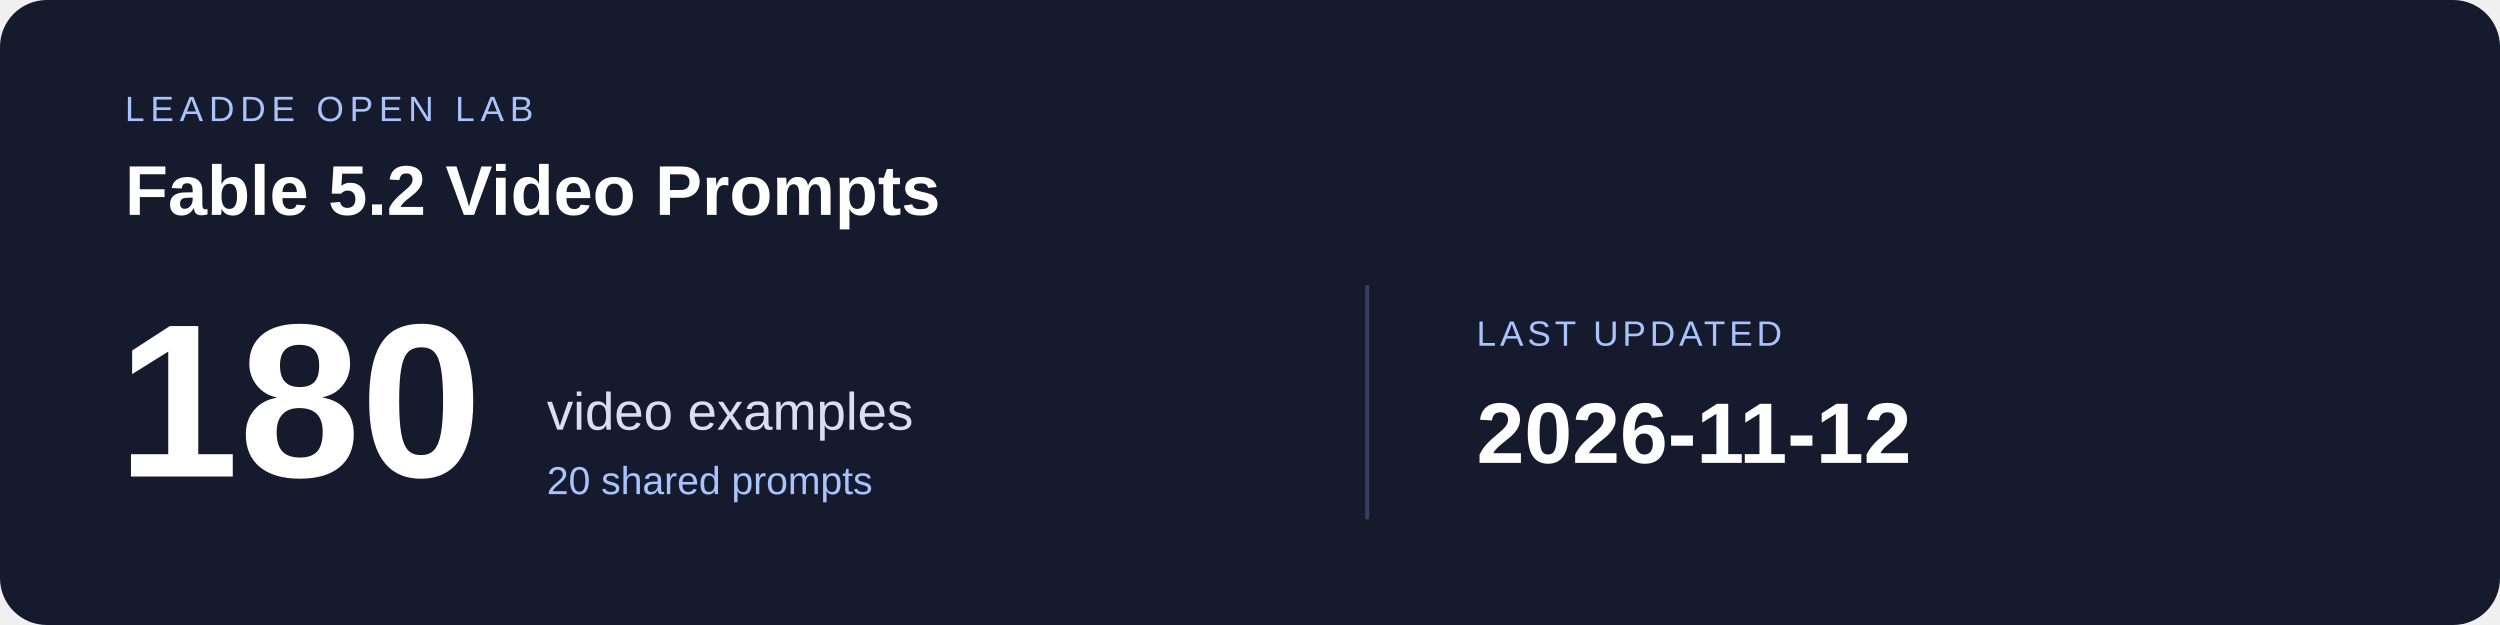
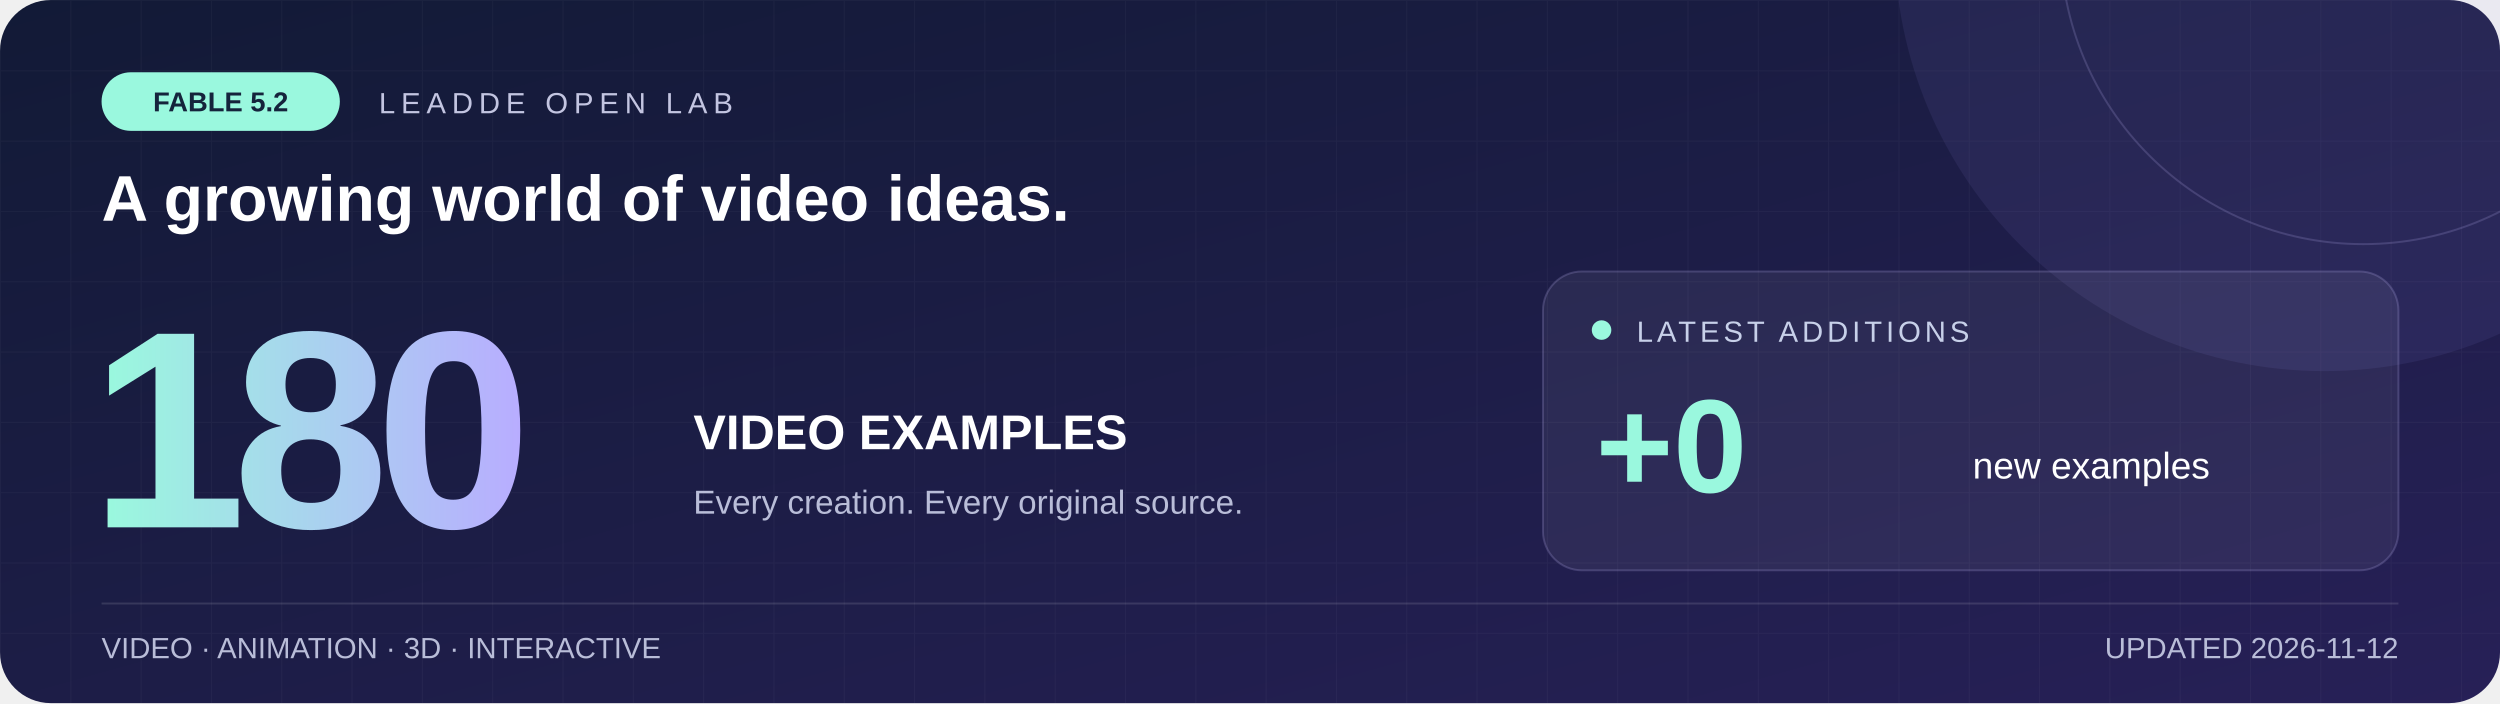
- <svg xmlns="http://www.w3.org/2000/svg" width="1280" height="320" viewBox="0 0 1280 320" role="img" aria-labelledby="title desc">
-   <rect width="1280" height="320" rx="24" fill="#151b2d" />
-   <text x="64" y="62" fill="#a9c3ff" font-family="Arial, sans-serif" font-size="18" letter-spacing="3">LEADDE OPEN LAB</text>
-   <text x="64" y="110" fill="#ffffff" font-family="Arial, sans-serif" font-size="36" font-weight="bold">Fable 5.2 Video Prompts</text>
-   <text x="60" y="244" fill="#ffffff" font-family="Arial, sans-serif" font-size="112" font-weight="bold">180</text>
-   <text x="280" y="220" fill="#d8dfef" font-family="Arial, sans-serif" font-size="27">video examples</text>
-   <text x="280" y="253" fill="#a9c3ff" font-family="Arial, sans-serif" font-size="20">20 shared prompts</text>
-   <path d="M700 146V266" stroke="#36415d" stroke-width="2" />
-   <text x="756" y="177" fill="#a9c3ff" font-family="Arial, sans-serif" font-size="18" letter-spacing="2">LAST UPDATED</text>
-   <text x="756" y="237" fill="#ffffff" font-family="Arial, sans-serif" font-size="44" font-weight="bold">2026-11-12</text>
+ <svg xmlns="http://www.w3.org/2000/svg" width="1280" height="360" viewBox="0 0 1280 360" role="img" aria-labelledby="title desc">
+   <defs>
+     <linearGradient id="bg" x2="1" y2="1">
+       <stop stop-color="#121a36" />
+       <stop offset="1" stop-color="#272057" />
+     </linearGradient>
+     <linearGradient id="accent">
+       <stop stop-color="#9af8de" />
+       <stop offset="1" stop-color="#b8adff" />
+     </linearGradient>
+     <pattern id="grid" width="36" height="36" patternUnits="userSpaceOnUse">
+       <path d="M36 0H0V36" fill="none" stroke="#ffffff" stroke-opacity=".035" />
+     </pattern>
+   </defs>
+   <rect width="1280" height="360" rx="26" fill="url(#bg)" />
+   <rect width="1280" height="360" rx="26" fill="url(#grid)" />
+   <circle cx="1190" cy="-30" r="220" fill="#a79aff" opacity=".08" />
+   <circle cx="1210" cy="-30" r="155" fill="none" stroke="#c9beff" stroke-opacity=".18" />
+   <rect x="52" y="37" width="122" height="30" rx="15" fill="#9af8de" />
+   <text x="113" y="57" text-anchor="middle" font-family="Arial,sans-serif" font-size="14" font-weight="bold" fill="#15243c">FABLE 5.2</text>
+   <text x="194" y="58" fill="#c3c5e1" font-family="Arial,sans-serif" font-size="15" letter-spacing="3">LEADDE OPEN LAB</text>
+   <text x="52" y="113" fill="white" font-family="Arial,sans-serif" font-size="33" font-weight="bold">A growing world of video ideas.</text>
+   <text x="46" y="270" fill="url(#accent)" font-family="Arial,sans-serif" font-size="144" font-weight="bold" letter-spacing="-7">180</text>
+   <text x="355" y="230" fill="white" font-family="Arial,sans-serif" font-size="25" font-weight="bold">VIDEO EXAMPLES</text>
+   <text x="355" y="263" fill="#b9bdd8" font-family="Arial,sans-serif" font-size="17">Every creation. Every original source.</text>
+   <rect x="790" y="139" width="438" height="153" rx="20" fill="#ffffff" fill-opacity=".06" stroke="#bcb4f0" stroke-opacity=".22" />
+   <circle cx="820" cy="169" r="5" fill="#9af8de" />
+   <text x="838" y="175" fill="#c7d0e9" font-family="Arial,sans-serif" font-size="15" letter-spacing="2">LATEST ADDITIONS</text>
+   <text x="817" y="252" fill="#9af8de" font-family="Arial,sans-serif" font-size="68" font-weight="bold">+0</text>
+   <text x="1010" y="245" fill="white" font-family="Arial,sans-serif" font-size="19">new examples</text>
+   <path d="M52 309H1228" stroke="#ffffff" stroke-opacity=".12" />
+   <text x="52" y="337" fill="#b9bdd8" font-family="Arial,sans-serif" font-size="15">VIDEO · ANIMATION · 3D · INTERACTIVE</text>
+   <text x="1228" y="337" text-anchor="end" fill="#b9bdd8" font-family="Arial,sans-serif" font-size="15">UPDATED 2026-11-12</text>
</svg>
